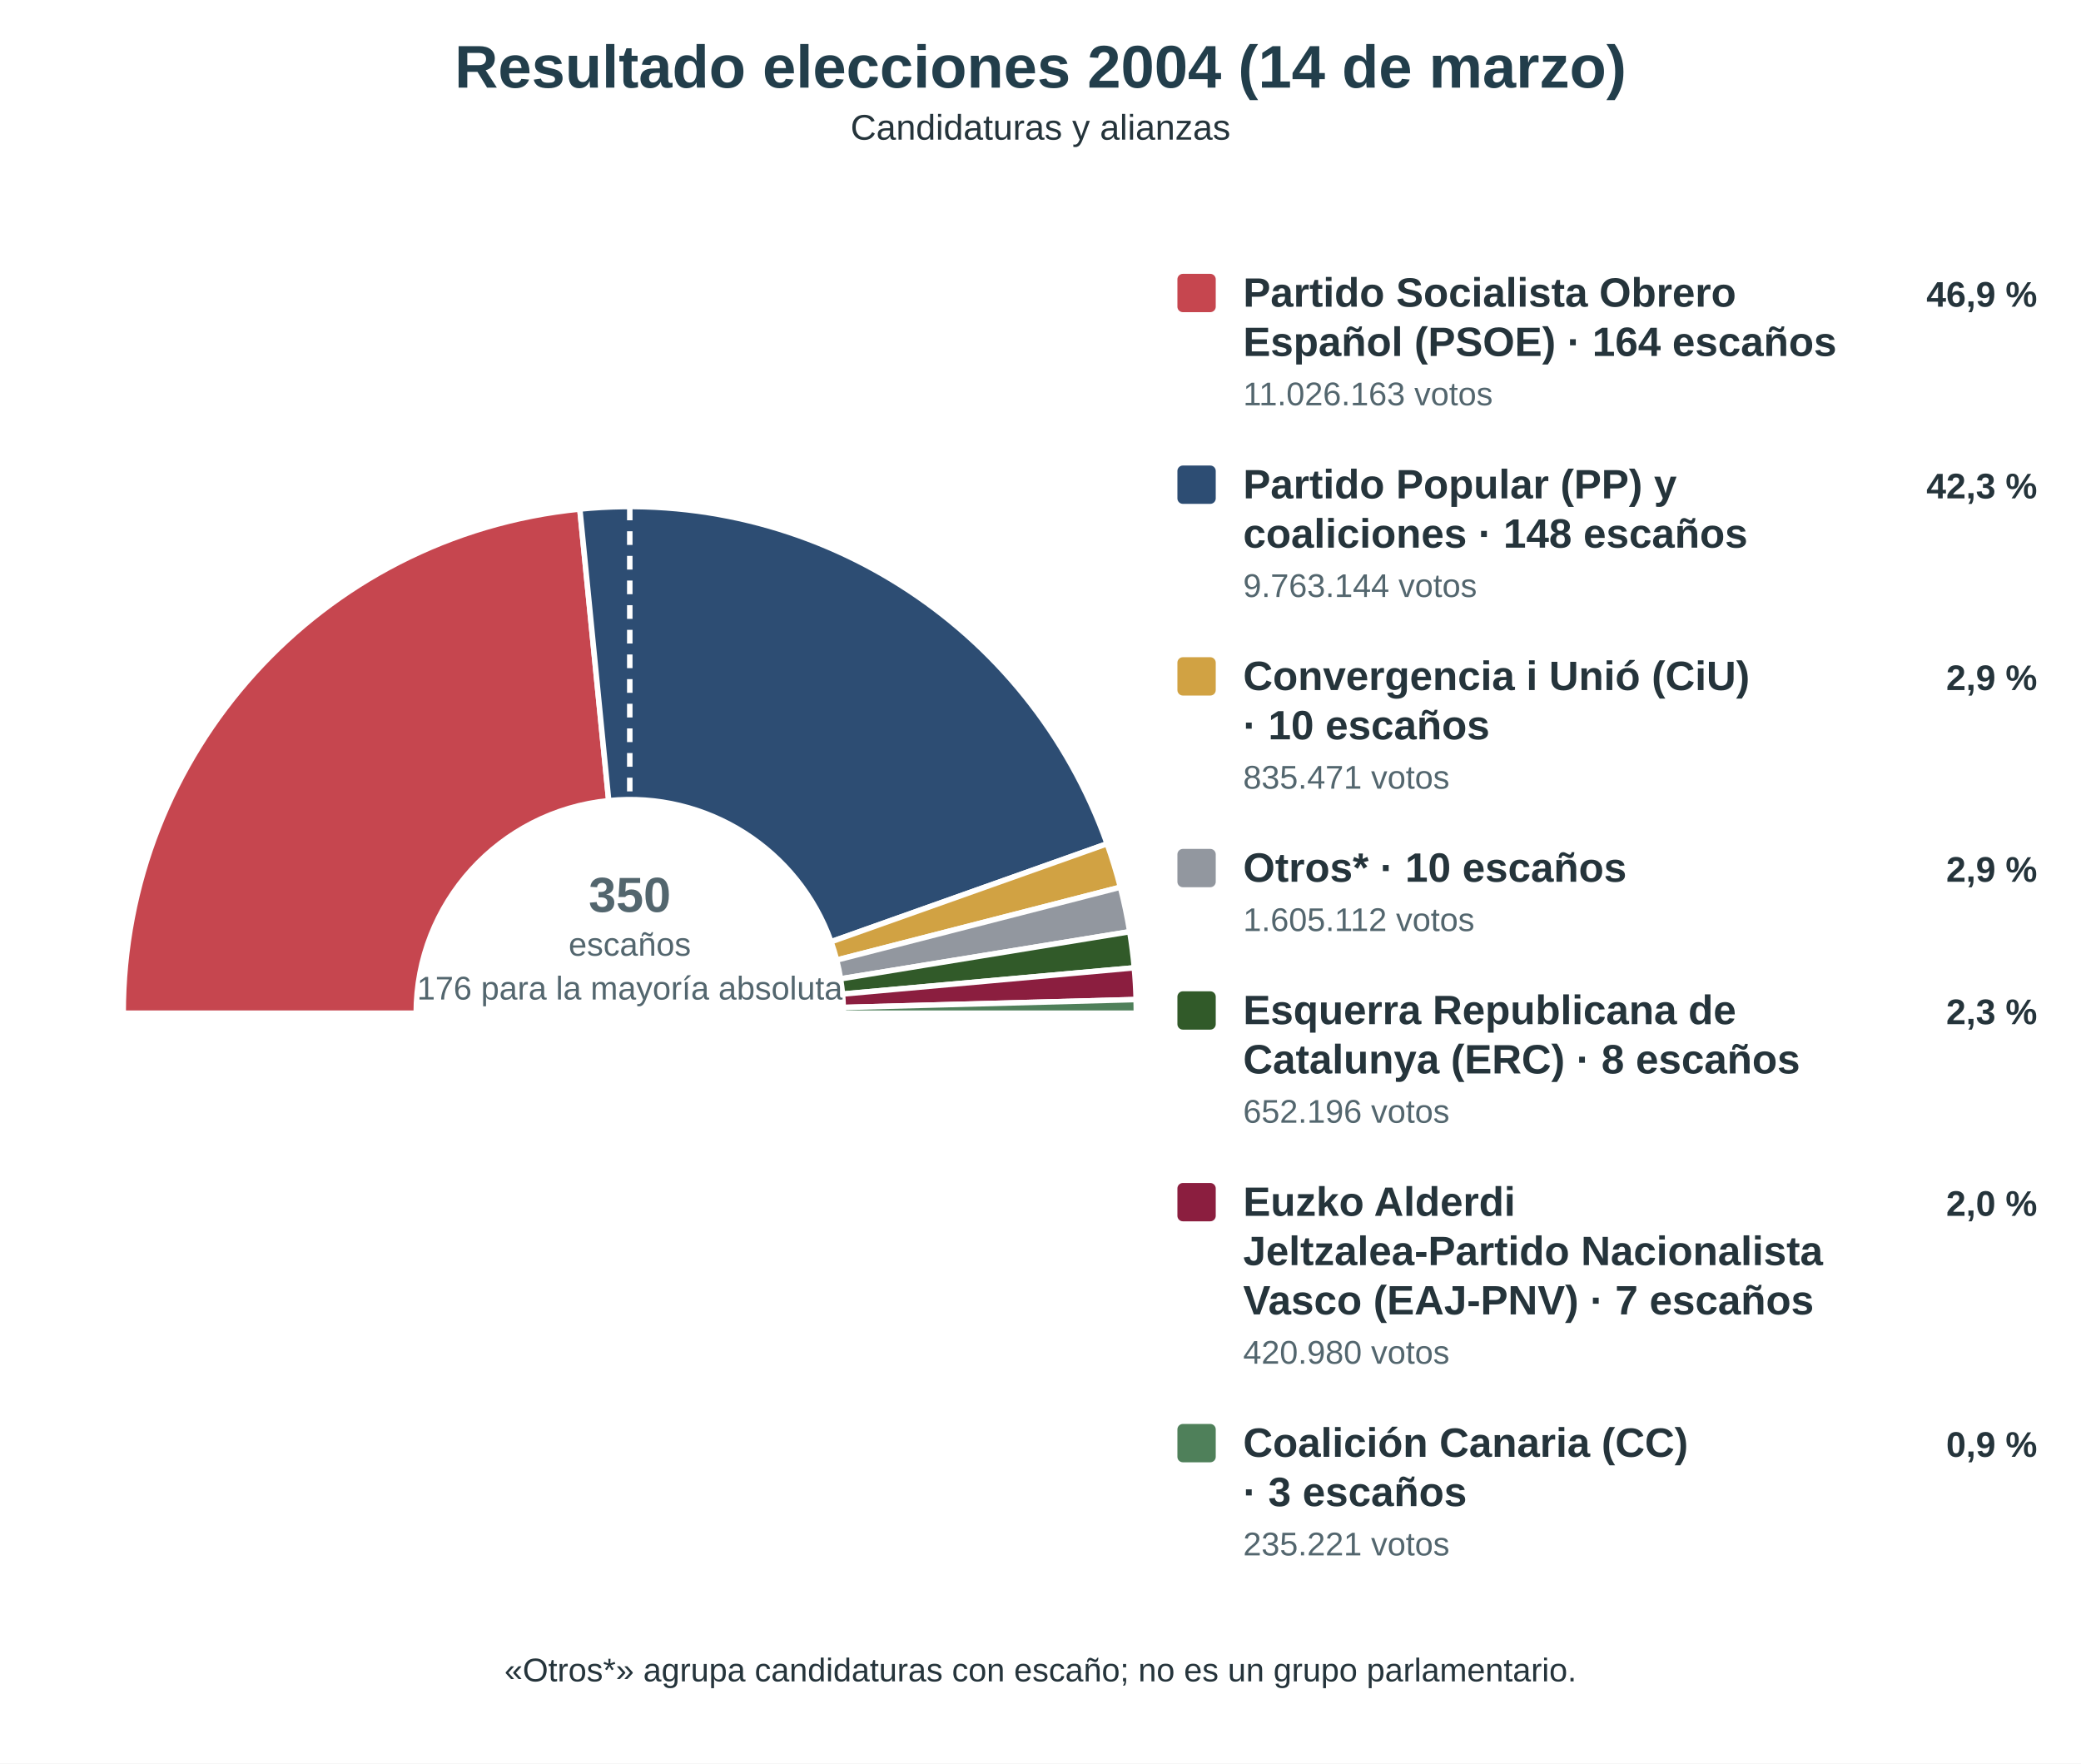
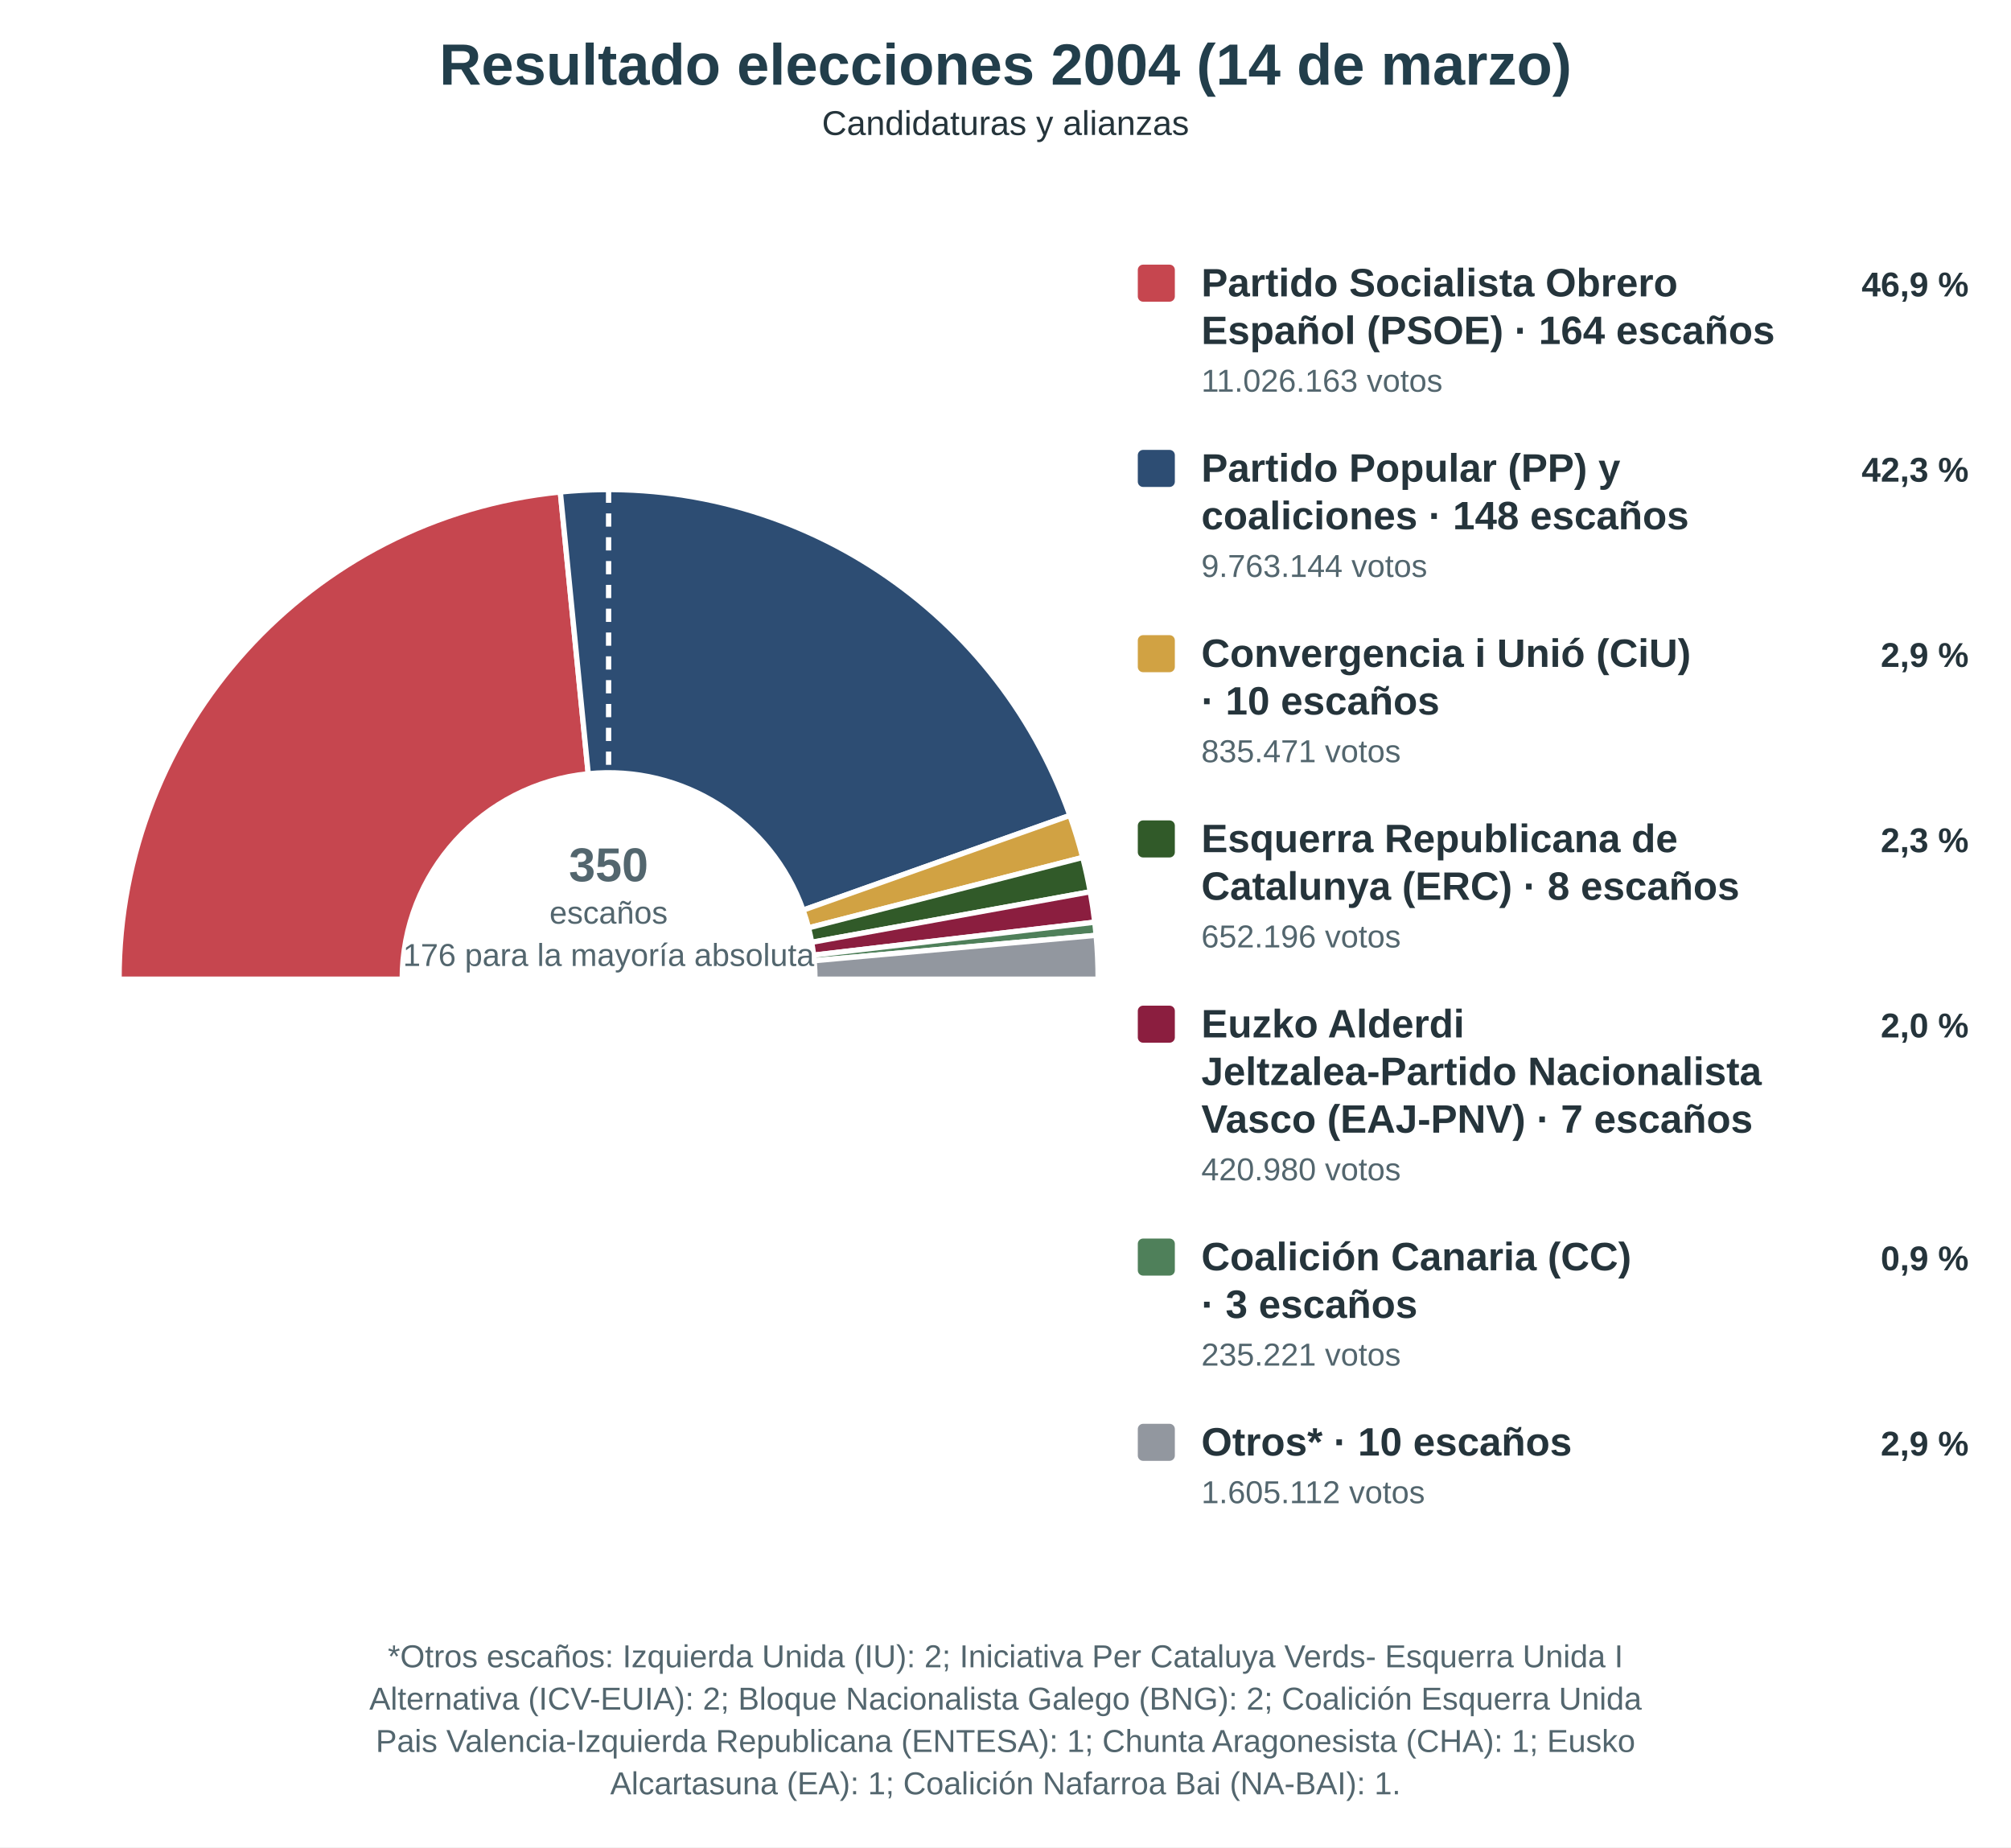
- <svg xmlns="http://www.w3.org/2000/svg" width="760" height="644" viewBox="0 0 760 644" role="img" aria-labelledby="title desc">
-   <style>text{font-family:"Arial Narrow",Arial,sans-serif;fill:#25343b}.title{font-size:22px;font-weight:700;fill:#223e4b}.subtitle{font-size:13px}.party{font-size:15px;font-weight:700}.share{font-size:13px;font-weight:600}.metric{font-size:12px;fill:#53666e}.center-seat{font-size:18px;font-weight:700;fill:#53666e}.center-note{font-size:12px;fill:#53666e}.footnote{font-size:12px}.sector{stroke:#fff;stroke-width:2}</style>
-   <rect width="760" height="644" fill="#fff" />
+ <svg xmlns="http://www.w3.org/2000/svg" width="760" height="698" viewBox="0 0 760 698" role="img" aria-labelledby="title desc">
+   <style>text{font-family:"Arial Narrow",Arial,sans-serif;fill:#25343b}.title{font-size:22px;font-weight:700;fill:#223e4b}.subtitle{font-size:13px}.party{font-size:15px;font-weight:700}.share{font-size:13px;font-weight:600}.metric{font-size:12px;fill:#53666e}.center-seat{font-size:18px;font-weight:700;fill:#53666e}.center-note{font-size:12px;fill:#53666e}.other-seats-note{font-size:12px;fill:#53666e}.sector{stroke:#fff;stroke-width:2}</style>
+   <rect width="760" height="698" fill="#fff" />
  <text class="title" x="380" y="32" text-anchor="middle">Resultado elecciones 2004 (14 de marzo)</text>
  <text class="subtitle" x="380" y="51" text-anchor="middle">Candidaturas y alianzas</text>
  <path class="sector" data-party="Partido Socialista Obrero Español (PSOE)" data-seats="164" data-seat-percent="46.857" fill="#c6464f" d="M45.00,370.00 A185,185 0 0 1 211.76,185.90 L222.31,292.38 A78,78 0 0 0 152.00,370.00 Z" />
  <path class="sector" data-party="Partido Popular (PP) y coaliciones" data-seats="148" data-seat-percent="42.286" fill="#2d4d73" d="M211.76,185.90 A185,185 0 0 1 404.34,308.12 L303.51,343.91 A78,78 0 0 0 222.31,292.38 Z" />
  <path class="sector" data-party="Convergencia i Unió (CiU)" data-seats="10" data-seat-percent="2.857" fill="#d1a243" d="M404.34,308.12 A185,185 0 0 1 409.19,323.99 L305.55,350.60 A78,78 0 0 0 303.51,343.91 Z" />
-   <path class="sector" data-party="Otros*" data-seats="10" data-seat-percent="2.857" fill="#92979f" d="M409.19,323.99 A185,185 0 0 1 412.59,340.24 L306.98,357.45 A78,78 0 0 0 305.55,350.60 Z" />
-   <path class="sector" data-party="Esquerra Republicana de Catalunya (ERC)" data-seats="8" data-seat-percent="2.286" fill="#315a29" d="M412.59,340.24 A185,185 0 0 1 414.26,353.42 L307.69,363.01 A78,78 0 0 0 306.98,357.45 Z" />
-   <path class="sector" data-party="Euzko Alderdi Jeltzalea-Partido Nacionalista Vasco (EAJ-PNV)" data-seats="7" data-seat-percent="2.000" fill="#8b1e3f" d="M414.26,353.42 A185,185 0 0 1 414.93,365.02 L307.97,367.90 A78,78 0 0 0 307.69,363.01 Z" />
-   <path class="sector" data-party="Coalición Canaria (CC)" data-seats="3" data-seat-percent="0.857" fill="#4f805a" d="M414.93,365.02 A185,185 0 0 1 415.00,370.00 L308.00,370.00 A78,78 0 0 0 307.97,367.90 Z" />
+   <path class="sector" data-party="Esquerra Republicana de Catalunya (ERC)" data-seats="8" data-seat-percent="2.286" fill="#315a29" d="M409.19,323.99 A185,185 0 0 1 412.03,336.97 L306.75,356.07 A78,78 0 0 0 305.55,350.60 Z" />
+   <path class="sector" data-party="Euzko Alderdi Jeltzalea-Partido Nacionalista Vasco (EAJ-PNV)" data-seats="7" data-seat-percent="2.000" fill="#8b1e3f" d="M412.03,336.97 A185,185 0 0 1 413.74,348.46 L307.47,360.92 A78,78 0 0 0 306.75,356.07 Z" />
+   <path class="sector" data-party="Coalición Canaria (CC)" data-seats="3" data-seat-percent="0.857" fill="#4f805a" d="M413.74,348.46 A185,185 0 0 1 414.26,353.42 L307.69,363.01 A78,78 0 0 0 307.47,360.92 Z" />
+   <path class="sector" data-party="Otros*" data-seats="10" data-seat-percent="2.857" fill="#92979f" d="M414.26,353.42 A185,185 0 0 1 415.00,370.00 L308.00,370.00 A78,78 0 0 0 307.69,363.01 Z" />
  <line x1="230" y1="185" x2="230" y2="292" stroke="#fff" stroke-width="2" stroke-dasharray="5 4" />
  <circle cx="230" cy="370" r="77" fill="#fff" />
  <text class="center-seat" x="230" y="333" text-anchor="middle">350</text>
  <text class="center-note" x="230" y="349" text-anchor="middle">escaños</text>
  <text class="center-note" x="230" y="365" text-anchor="middle">176 para la mayoría absoluta</text>
  <rect x="430" y="100" width="14" height="14" rx="2" fill="#c6464f" />
  <text class="party" x="454" y="112">Partido Socialista Obrero</text>
  <text class="share" x="744" y="112" text-anchor="end">46,9 %</text>
  <text class="party" x="454" y="130">Español (PSOE) · 164 escaños</text>
  <text class="metric" x="454" y="148">11.026.163 votos</text>
  <rect x="430" y="170" width="14" height="14" rx="2" fill="#2d4d73" />
  <text class="party" x="454" y="182">Partido Popular (PP) y</text>
  <text class="share" x="744" y="182" text-anchor="end">42,3 %</text>
  <text class="party" x="454" y="200">coaliciones · 148 escaños</text>
  <text class="metric" x="454" y="218">9.763.144 votos</text>
  <rect x="430" y="240" width="14" height="14" rx="2" fill="#d1a243" />
  <text class="party" x="454" y="252">Convergencia i Unió (CiU)</text>
  <text class="share" x="744" y="252" text-anchor="end">2,9 %</text>
  <text class="party" x="454" y="270">· 10 escaños</text>
  <text class="metric" x="454" y="288">835.471 votos</text>
-   <rect x="430" y="310" width="14" height="14" rx="2" fill="#92979f" />
-   <text class="party" x="454" y="322">Otros* · 10 escaños</text>
-   <text class="share" x="744" y="322" text-anchor="end">2,9 %</text>
-   <text class="metric" x="454" y="340">1.605.112 votos</text>
-   <rect x="430" y="362" width="14" height="14" rx="2" fill="#315a29" />
-   <text class="party" x="454" y="374">Esquerra Republicana de</text>
-   <text class="share" x="744" y="374" text-anchor="end">2,3 %</text>
-   <text class="party" x="454" y="392">Catalunya (ERC) · 8 escaños</text>
-   <text class="metric" x="454" y="410">652.196 votos</text>
-   <rect x="430" y="432" width="14" height="14" rx="2" fill="#8b1e3f" />
-   <text class="party" x="454" y="444">Euzko Alderdi</text>
-   <text class="share" x="744" y="444" text-anchor="end">2,0 %</text>
-   <text class="party" x="454" y="462">Jeltzalea-Partido Nacionalista</text>
-   <text class="party" x="454" y="480">Vasco (EAJ-PNV) · 7 escaños</text>
-   <text class="metric" x="454" y="498">420.980 votos</text>
-   <rect x="430" y="520" width="14" height="14" rx="2" fill="#4f805a" />
-   <text class="party" x="454" y="532">Coalición Canaria (CC)</text>
-   <text class="share" x="744" y="532" text-anchor="end">0,9 %</text>
-   <text class="party" x="454" y="550">· 3 escaños</text>
-   <text class="metric" x="454" y="568">235.221 votos</text>
-   <text class="footnote" x="380" y="614" text-anchor="middle">«Otros*» agrupa candidaturas con escaño; no es un grupo parlamentario.</text>
+   <rect x="430" y="310" width="14" height="14" rx="2" fill="#315a29" />
+   <text class="party" x="454" y="322">Esquerra Republicana de</text>
+   <text class="share" x="744" y="322" text-anchor="end">2,3 %</text>
+   <text class="party" x="454" y="340">Catalunya (ERC) · 8 escaños</text>
+   <text class="metric" x="454" y="358">652.196 votos</text>
+   <rect x="430" y="380" width="14" height="14" rx="2" fill="#8b1e3f" />
+   <text class="party" x="454" y="392">Euzko Alderdi</text>
+   <text class="share" x="744" y="392" text-anchor="end">2,0 %</text>
+   <text class="party" x="454" y="410">Jeltzalea-Partido Nacionalista</text>
+   <text class="party" x="454" y="428">Vasco (EAJ-PNV) · 7 escaños</text>
+   <text class="metric" x="454" y="446">420.980 votos</text>
+   <rect x="430" y="468" width="14" height="14" rx="2" fill="#4f805a" />
+   <text class="party" x="454" y="480">Coalición Canaria (CC)</text>
+   <text class="share" x="744" y="480" text-anchor="end">0,9 %</text>
+   <text class="party" x="454" y="498">· 3 escaños</text>
+   <text class="metric" x="454" y="516">235.221 votos</text>
+   <rect x="430" y="538" width="14" height="14" rx="2" fill="#92979f" />
+   <text class="party" x="454" y="550">Otros* · 10 escaños</text>
+   <text class="share" x="744" y="550" text-anchor="end">2,9 %</text>
+   <text class="metric" x="454" y="568">1.605.112 votos</text>
+   <text class="other-seats-note" x="380" y="630" text-anchor="middle">*Otros escaños: Izquierda Unida (IU): 2; Iniciativa Per Cataluya Verds- Esquerra Unida I</text>
+   <text class="other-seats-note" x="380" y="646" text-anchor="middle">Alternativa (ICV-EUIA): 2; Bloque Nacionalista Galego (BNG): 2; Coalición Esquerra Unida</text>
+   <text class="other-seats-note" x="380" y="662" text-anchor="middle">Pais Valencia-Izquierda Republicana (ENTESA): 1; Chunta Aragonesista (CHA): 1; Eusko</text>
+   <text class="other-seats-note" x="380" y="678" text-anchor="middle">Alcartasuna (EA): 1; Coalición Nafarroa Bai (NA-BAI): 1.</text>
</svg>
